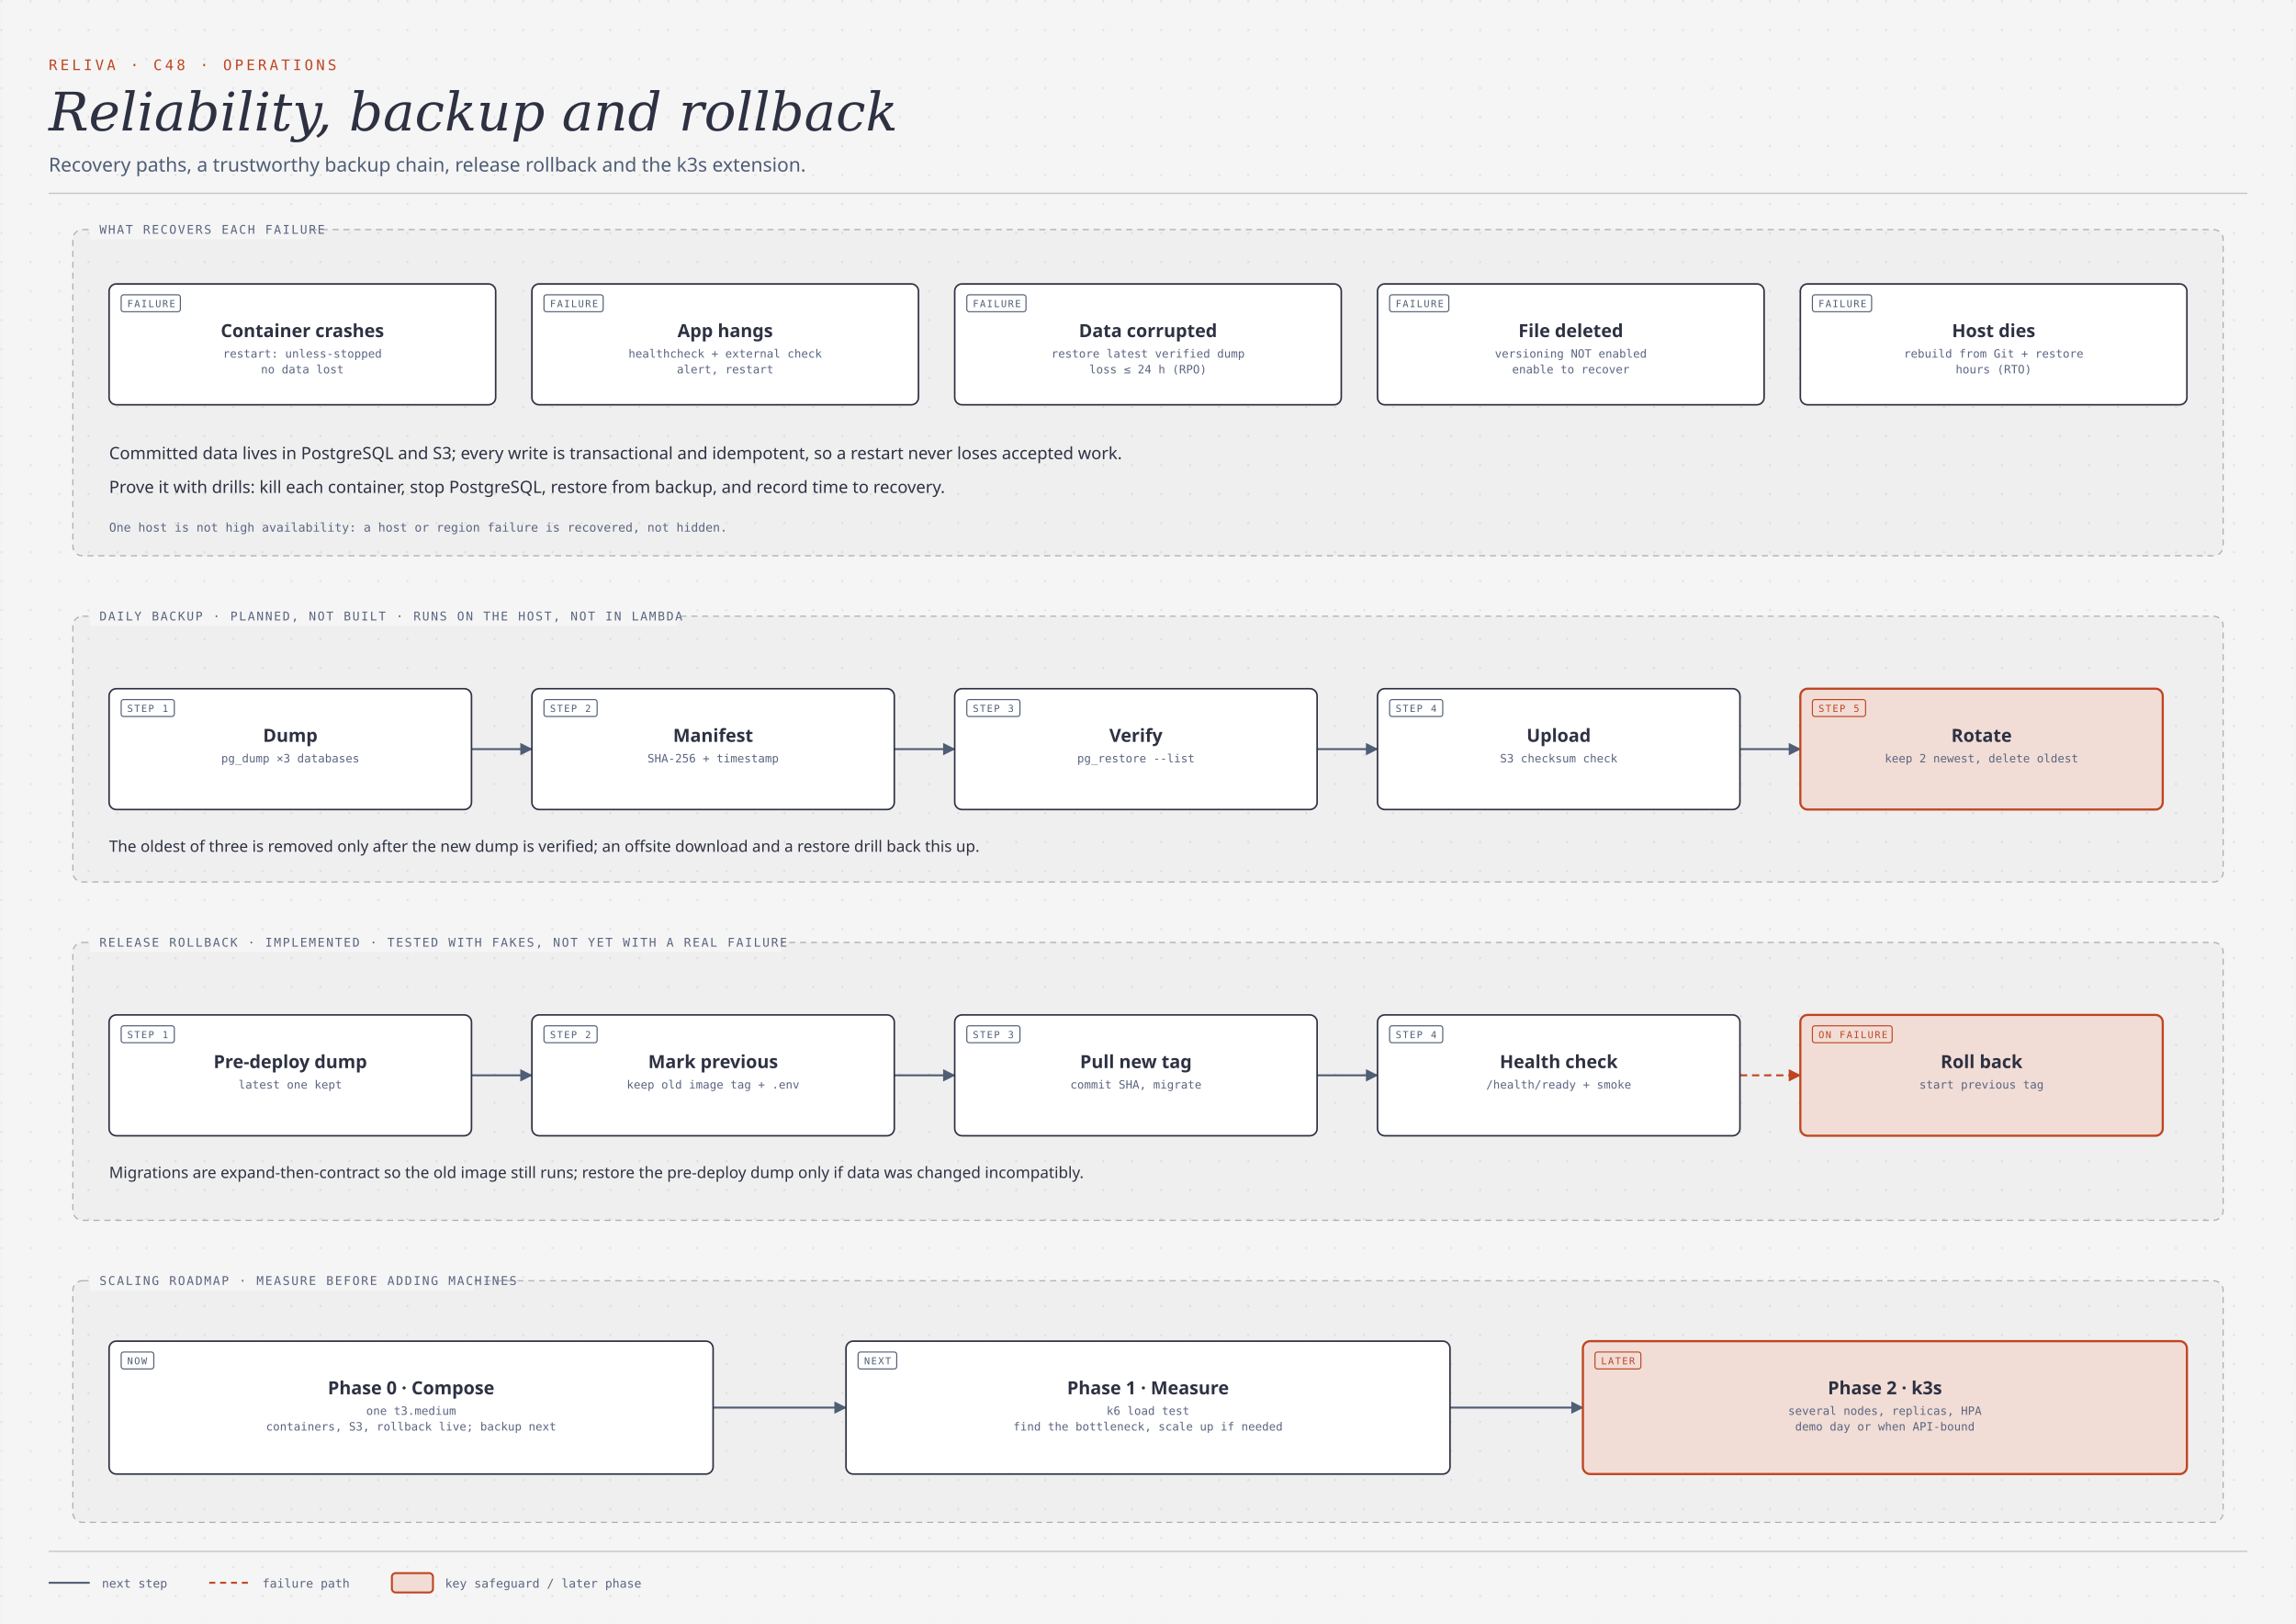
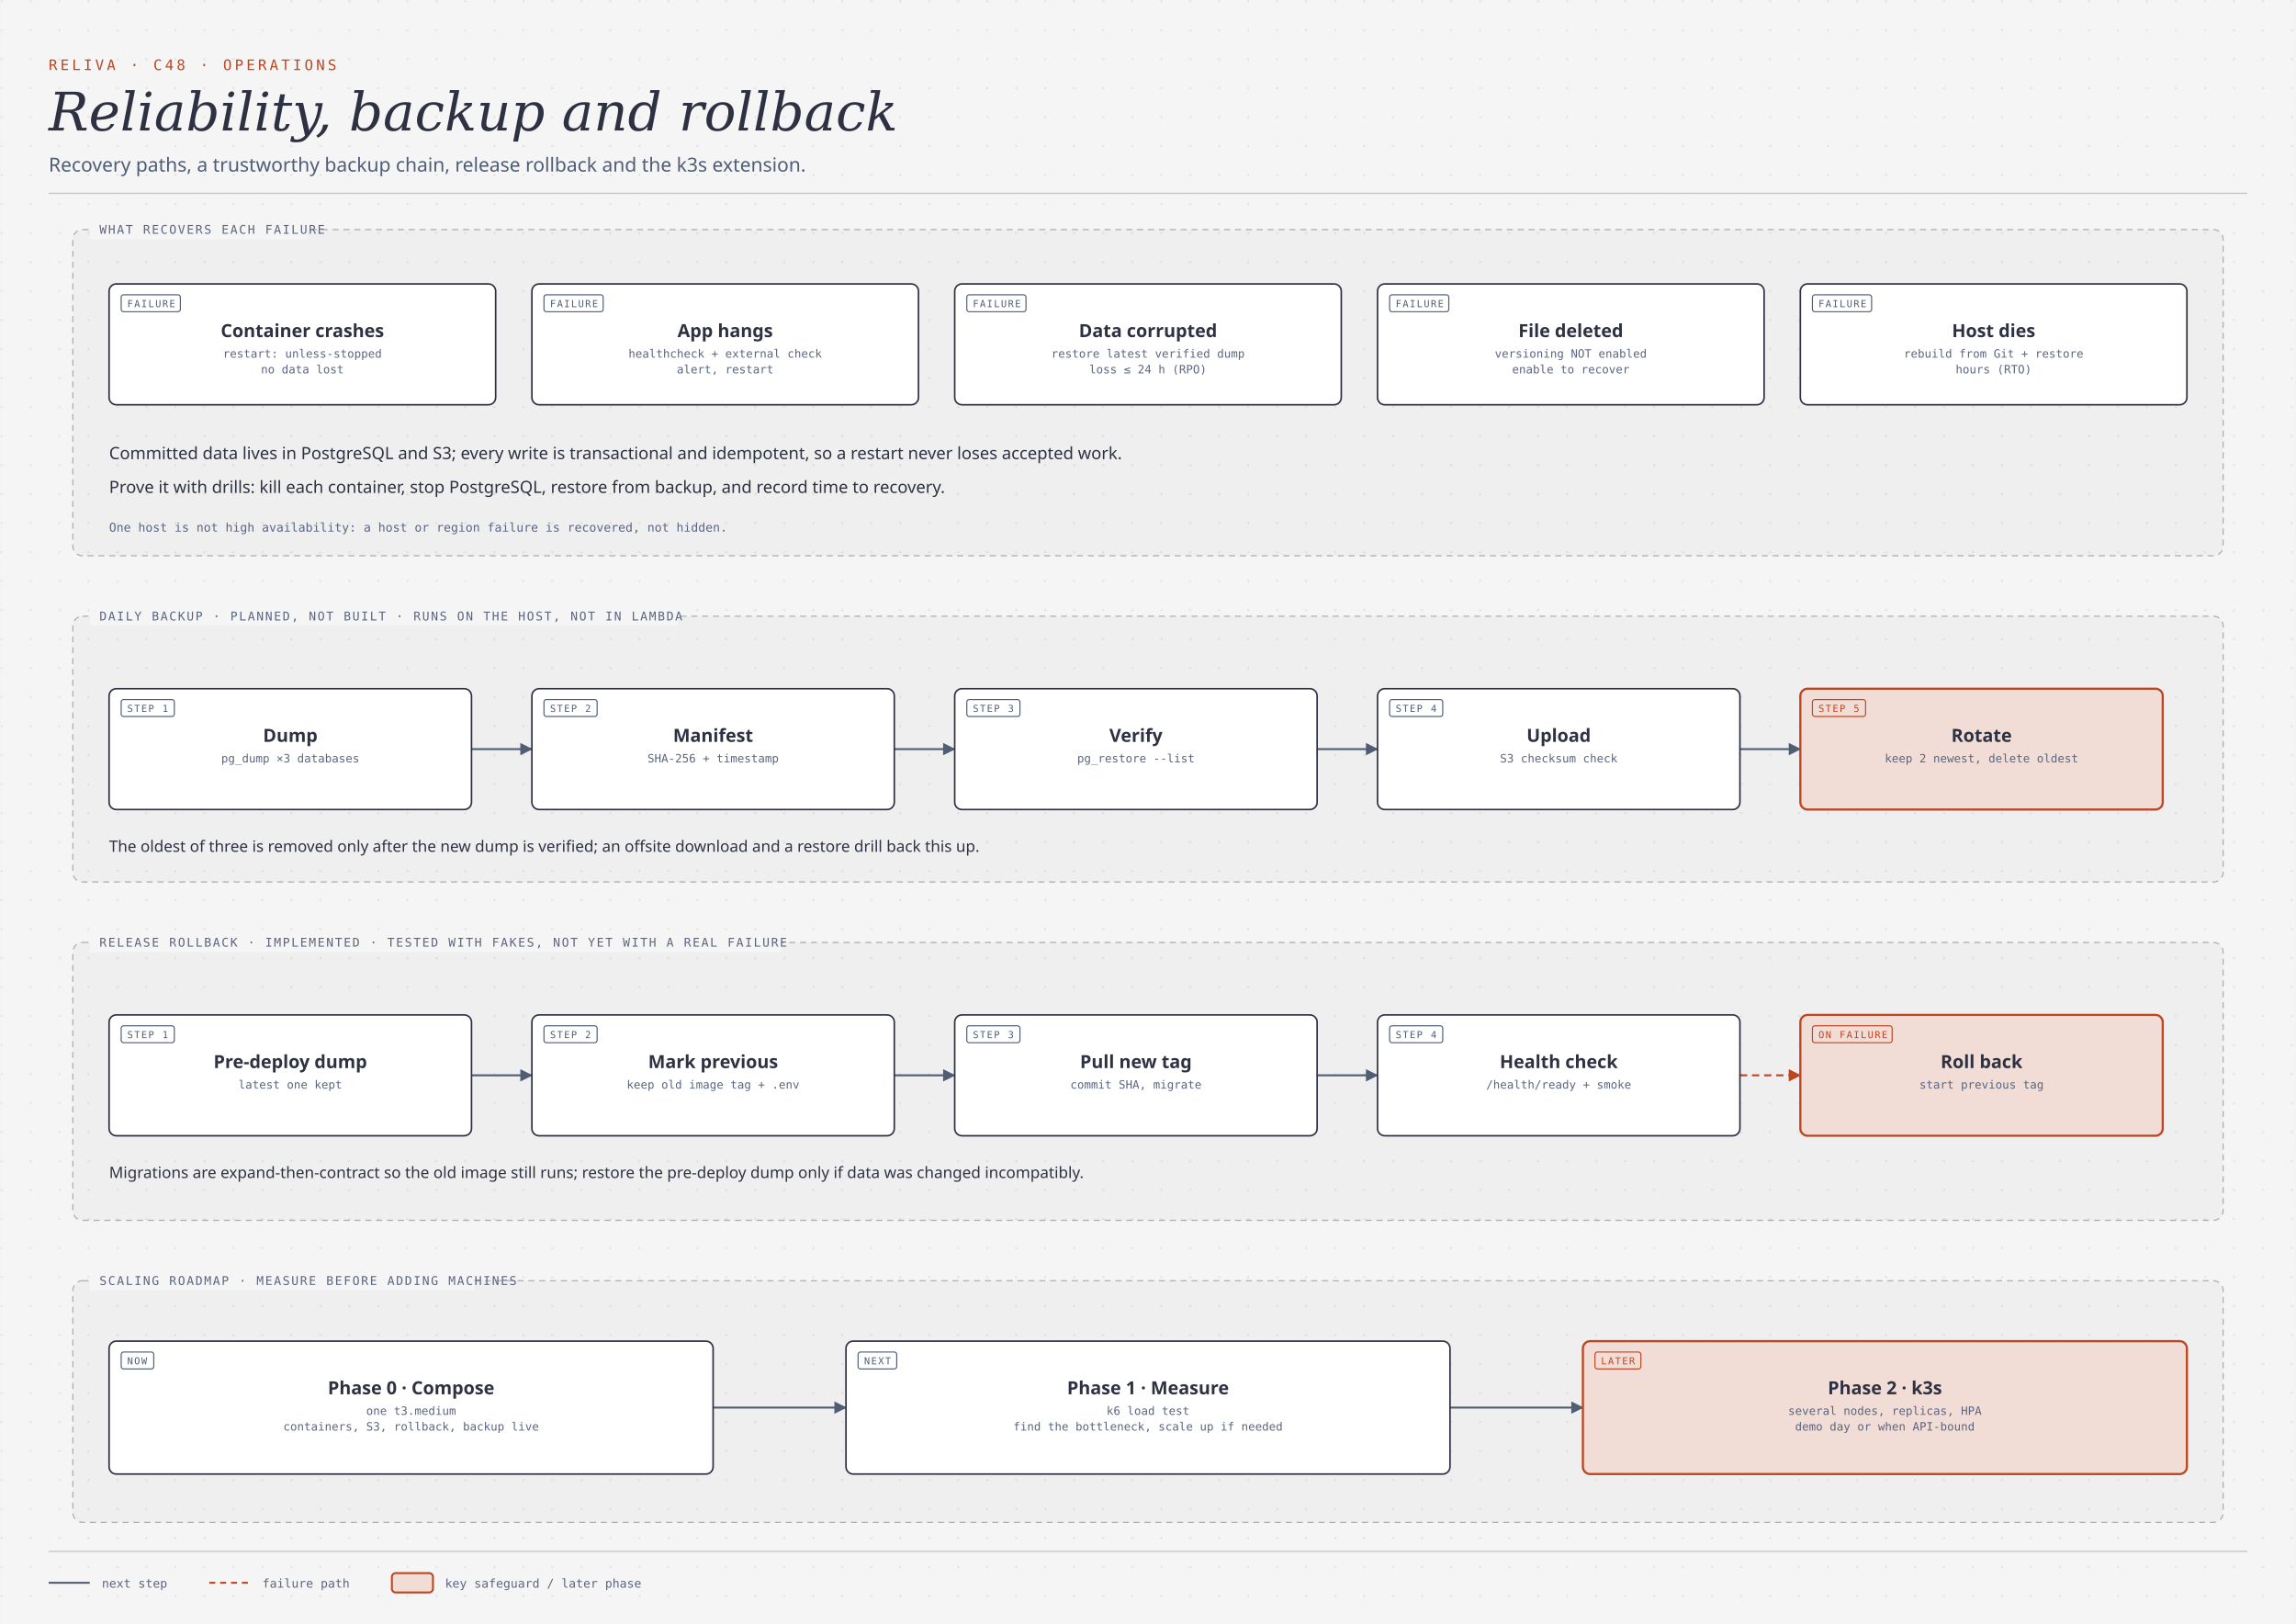
<svg xmlns="http://www.w3.org/2000/svg" width="420mm" height="297mm" viewBox="0 0 1900 1344" role="img">
  <defs>
    <marker id="ma" viewBox="0 0 10 10" refX="8.5" refY="5" markerWidth="8" markerHeight="8" orient="auto">
      <path d="M1 1 L9 5 L1 9 z" fill="#4f5d75" />
    </marker>
    <marker id="mc" viewBox="0 0 10 10" refX="8.5" refY="5" markerWidth="8" markerHeight="8" orient="auto">
      <path d="M1 1 L9 5 L1 9 z" fill="#bf4520" />
    </marker>
    <marker id="ml" viewBox="0 0 10 10" refX="8.5" refY="5" markerWidth="8" markerHeight="8" orient="auto">
      <path d="M1 1 L9 5 L1 9 z" fill="#2e5aa8" />
    </marker>
  </defs>
  <pattern id="dots" width="24" height="24" patternUnits="userSpaceOnUse">
    <circle cx="1" cy="1" r="0.9" fill="#2d3142" fill-opacity="0.10" />
  </pattern>
  <rect width="1900" height="1344" fill="#f5f5f5" />
  <rect width="1900" height="1344" fill="url(#dots)" />
  <text x="40" y="58" font-family="DejaVu Sans Mono" font-size="12" letter-spacing="2.4" fill="#bf4520">RELIVA · C48  ·  OPERATIONS</text>
  <text x="40" y="108" font-family="DejaVu Serif" font-style="italic" font-size="44" fill="#2d3142">Reliability, backup and rollback</text>
  <text x="40" y="142" font-family="Fira Sans" font-size="16" fill="#4f5d75">Recovery paths, a trustworthy backup chain, release rollback and the k3s extension.</text>
  <line x1="40" y1="160" x2="1860" y2="160" stroke="#2d3142" stroke-opacity="0.25" />
  <rect x="60" y="190" width="1780" height="270" rx="8" fill="rgba(45,49,66,0.03)" stroke="#2d3142" stroke-opacity="0.35" stroke-dasharray="5 4" />
  <rect x="74" y="182" width="179.8" height="16" fill="#f5f5f5" />
  <text x="82" y="193.5" font-family="DejaVu Sans Mono" font-size="10" letter-spacing="1.2" fill="#5a6580">WHAT RECOVERS EACH FAILURE</text>
  <rect x="60" y="510" width="1780" height="220" rx="8" fill="rgba(45,49,66,0.03)" stroke="#2d3142" stroke-opacity="0.35" stroke-dasharray="5 4" />
  <rect x="74" y="502" width="486.4" height="16" fill="#f5f5f5" />
  <text x="82" y="513.5" font-family="DejaVu Sans Mono" font-size="10" letter-spacing="1.2" fill="#5a6580">DAILY BACKUP · PLANNED, NOT BUILT · RUNS ON THE HOST, NOT IN LAMBDA</text>
  <rect x="60" y="780" width="1780" height="230" rx="8" fill="rgba(45,49,66,0.03)" stroke="#2d3142" stroke-opacity="0.35" stroke-dasharray="5 4" />
  <rect x="74" y="772" width="572.8" height="16" fill="#f5f5f5" />
  <text x="82" y="783.5" font-family="DejaVu Sans Mono" font-size="10" letter-spacing="1.2" fill="#5a6580">RELEASE ROLLBACK · IMPLEMENTED · TESTED WITH FAKES, NOT YET WITH A REAL FAILURE</text>
  <rect x="60" y="1060" width="1780" height="200" rx="8" fill="rgba(45,49,66,0.03)" stroke="#2d3142" stroke-opacity="0.35" stroke-dasharray="5 4" />
  <rect x="74" y="1052" width="318.4" height="16" fill="#f5f5f5" />
  <text x="82" y="1063.5" font-family="DejaVu Sans Mono" font-size="10" letter-spacing="1.2" fill="#5a6580">SCALING ROADMAP · MEASURE BEFORE ADDING MACHINES</text>
  <path d="M390,620 H440" fill="none" stroke="#4f5d75" stroke-width="1.6" stroke-linejoin="round" marker-end="url(#ma)" />
  <path d="M740,620 H790" fill="none" stroke="#4f5d75" stroke-width="1.6" stroke-linejoin="round" marker-end="url(#ma)" />
  <path d="M1090,620 H1140" fill="none" stroke="#4f5d75" stroke-width="1.6" stroke-linejoin="round" marker-end="url(#ma)" />
  <path d="M1440,620 H1490" fill="none" stroke="#4f5d75" stroke-width="1.6" stroke-linejoin="round" marker-end="url(#ma)" />
  <path d="M390,890 H440" fill="none" stroke="#4f5d75" stroke-width="1.6" stroke-linejoin="round" marker-end="url(#ma)" />
  <path d="M740,890 H790" fill="none" stroke="#4f5d75" stroke-width="1.6" stroke-linejoin="round" marker-end="url(#ma)" />
  <path d="M1090,890 H1140" fill="none" stroke="#4f5d75" stroke-width="1.6" stroke-linejoin="round" marker-end="url(#ma)" />
  <path d="M1440,890 H1490" fill="none" stroke="#bf4520" stroke-width="1.6" stroke-dasharray="6 4" stroke-linejoin="round" marker-end="url(#mc)" />
  <path d="M590,1165 H700" fill="none" stroke="#4f5d75" stroke-width="1.6" stroke-linejoin="round" marker-end="url(#ma)" />
  <path d="M1200,1165 H1310" fill="none" stroke="#4f5d75" stroke-width="1.6" stroke-linejoin="round" marker-end="url(#ma)" />
  <rect x="90" y="235" width="320" height="100" rx="6" fill="#f5f5f5" />
  <rect x="90" y="235" width="320" height="100" rx="6" fill="#ffffff" stroke="#2d3142" stroke-width="1.3" />
  <rect x="100" y="244" width="49" height="14" rx="2" fill="none" stroke="#4f5d75" stroke-width="0.9" />
  <text x="105" y="254.2" font-family="DejaVu Sans Mono" font-size="8" letter-spacing="1" fill="#4f5d75">FAILURE</text>
  <text x="250.0" y="279" text-anchor="middle" font-family="Fira Sans" font-weight="600" font-size="15" fill="#2d3142">Container crashes</text>
  <text x="250.0" y="296" text-anchor="middle" font-family="DejaVu Sans Mono" font-size="9.5" fill="#5a6580">restart: unless-stopped</text>
  <text x="250.0" y="309" text-anchor="middle" font-family="DejaVu Sans Mono" font-size="9.5" fill="#5a6580">no data lost</text>
  <rect x="440" y="235" width="320" height="100" rx="6" fill="#f5f5f5" />
  <rect x="440" y="235" width="320" height="100" rx="6" fill="#ffffff" stroke="#2d3142" stroke-width="1.3" />
  <rect x="450" y="244" width="49" height="14" rx="2" fill="none" stroke="#4f5d75" stroke-width="0.9" />
  <text x="455" y="254.2" font-family="DejaVu Sans Mono" font-size="8" letter-spacing="1" fill="#4f5d75">FAILURE</text>
  <text x="600.0" y="279" text-anchor="middle" font-family="Fira Sans" font-weight="600" font-size="15" fill="#2d3142">App hangs</text>
  <text x="600.0" y="296" text-anchor="middle" font-family="DejaVu Sans Mono" font-size="9.5" fill="#5a6580">healthcheck + external check</text>
  <text x="600.0" y="309" text-anchor="middle" font-family="DejaVu Sans Mono" font-size="9.5" fill="#5a6580">alert, restart</text>
  <rect x="790" y="235" width="320" height="100" rx="6" fill="#f5f5f5" />
  <rect x="790" y="235" width="320" height="100" rx="6" fill="#ffffff" stroke="#2d3142" stroke-width="1.3" />
  <rect x="800" y="244" width="49" height="14" rx="2" fill="none" stroke="#4f5d75" stroke-width="0.9" />
  <text x="805" y="254.2" font-family="DejaVu Sans Mono" font-size="8" letter-spacing="1" fill="#4f5d75">FAILURE</text>
  <text x="950.0" y="279" text-anchor="middle" font-family="Fira Sans" font-weight="600" font-size="15" fill="#2d3142">Data corrupted</text>
  <text x="950.0" y="296" text-anchor="middle" font-family="DejaVu Sans Mono" font-size="9.5" fill="#5a6580">restore latest verified dump</text>
  <text x="950.0" y="309" text-anchor="middle" font-family="DejaVu Sans Mono" font-size="9.5" fill="#5a6580">loss ≤ 24 h (RPO)</text>
  <rect x="1140" y="235" width="320" height="100" rx="6" fill="#f5f5f5" />
  <rect x="1140" y="235" width="320" height="100" rx="6" fill="#ffffff" stroke="#2d3142" stroke-width="1.3" />
  <rect x="1150" y="244" width="49" height="14" rx="2" fill="none" stroke="#4f5d75" stroke-width="0.9" />
  <text x="1155" y="254.2" font-family="DejaVu Sans Mono" font-size="8" letter-spacing="1" fill="#4f5d75">FAILURE</text>
  <text x="1300.0" y="279" text-anchor="middle" font-family="Fira Sans" font-weight="600" font-size="15" fill="#2d3142">File deleted</text>
  <text x="1300.0" y="296" text-anchor="middle" font-family="DejaVu Sans Mono" font-size="9.5" fill="#5a6580">versioning NOT enabled</text>
  <text x="1300.0" y="309" text-anchor="middle" font-family="DejaVu Sans Mono" font-size="9.5" fill="#5a6580">enable to recover</text>
  <rect x="1490" y="235" width="320" height="100" rx="6" fill="#f5f5f5" />
  <rect x="1490" y="235" width="320" height="100" rx="6" fill="#ffffff" stroke="#2d3142" stroke-width="1.3" />
  <rect x="1500" y="244" width="49" height="14" rx="2" fill="none" stroke="#4f5d75" stroke-width="0.9" />
  <text x="1505" y="254.2" font-family="DejaVu Sans Mono" font-size="8" letter-spacing="1" fill="#4f5d75">FAILURE</text>
  <text x="1650.0" y="279" text-anchor="middle" font-family="Fira Sans" font-weight="600" font-size="15" fill="#2d3142">Host dies</text>
  <text x="1650.0" y="296" text-anchor="middle" font-family="DejaVu Sans Mono" font-size="9.5" fill="#5a6580">rebuild from Git + restore</text>
  <text x="1650.0" y="309" text-anchor="middle" font-family="DejaVu Sans Mono" font-size="9.5" fill="#5a6580">hours (RTO)</text>
  <rect x="90" y="570" width="300" height="100" rx="6" fill="#f5f5f5" />
  <rect x="90" y="570" width="300" height="100" rx="6" fill="#ffffff" stroke="#2d3142" stroke-width="1.3" />
  <rect x="100" y="579" width="44" height="14" rx="2" fill="none" stroke="#4f5d75" stroke-width="0.9" />
  <text x="105" y="589.2" font-family="DejaVu Sans Mono" font-size="8" letter-spacing="1" fill="#4f5d75">STEP 1</text>
  <text x="240.0" y="614" text-anchor="middle" font-family="Fira Sans" font-weight="600" font-size="15" fill="#2d3142">Dump</text>
  <text x="240.0" y="631" text-anchor="middle" font-family="DejaVu Sans Mono" font-size="9.5" fill="#5a6580">pg_dump ×3 databases</text>
  <rect x="440" y="570" width="300" height="100" rx="6" fill="#f5f5f5" />
  <rect x="440" y="570" width="300" height="100" rx="6" fill="#ffffff" stroke="#2d3142" stroke-width="1.3" />
  <rect x="450" y="579" width="44" height="14" rx="2" fill="none" stroke="#4f5d75" stroke-width="0.9" />
  <text x="455" y="589.2" font-family="DejaVu Sans Mono" font-size="8" letter-spacing="1" fill="#4f5d75">STEP 2</text>
  <text x="590.0" y="614" text-anchor="middle" font-family="Fira Sans" font-weight="600" font-size="15" fill="#2d3142">Manifest</text>
  <text x="590.0" y="631" text-anchor="middle" font-family="DejaVu Sans Mono" font-size="9.5" fill="#5a6580">SHA-256 + timestamp</text>
  <rect x="790" y="570" width="300" height="100" rx="6" fill="#f5f5f5" />
  <rect x="790" y="570" width="300" height="100" rx="6" fill="#ffffff" stroke="#2d3142" stroke-width="1.3" />
  <rect x="800" y="579" width="44" height="14" rx="2" fill="none" stroke="#4f5d75" stroke-width="0.9" />
  <text x="805" y="589.2" font-family="DejaVu Sans Mono" font-size="8" letter-spacing="1" fill="#4f5d75">STEP 3</text>
  <text x="940.0" y="614" text-anchor="middle" font-family="Fira Sans" font-weight="600" font-size="15" fill="#2d3142">Verify</text>
  <text x="940.0" y="631" text-anchor="middle" font-family="DejaVu Sans Mono" font-size="9.5" fill="#5a6580">pg_restore --list</text>
  <rect x="1140" y="570" width="300" height="100" rx="6" fill="#f5f5f5" />
  <rect x="1140" y="570" width="300" height="100" rx="6" fill="#ffffff" stroke="#2d3142" stroke-width="1.3" />
  <rect x="1150" y="579" width="44" height="14" rx="2" fill="none" stroke="#4f5d75" stroke-width="0.9" />
  <text x="1155" y="589.2" font-family="DejaVu Sans Mono" font-size="8" letter-spacing="1" fill="#4f5d75">STEP 4</text>
  <text x="1290.0" y="614" text-anchor="middle" font-family="Fira Sans" font-weight="600" font-size="15" fill="#2d3142">Upload</text>
  <text x="1290.0" y="631" text-anchor="middle" font-family="DejaVu Sans Mono" font-size="9.5" fill="#5a6580">S3 checksum check</text>
  <rect x="1490" y="570" width="300" height="100" rx="6" fill="#f5f5f5" />
  <rect x="1490" y="570" width="300" height="100" rx="6" fill="#f1ddd6" stroke="#bf4520" stroke-width="1.8" />
  <rect x="1500" y="579" width="44" height="14" rx="2" fill="none" stroke="#bf4520" stroke-width="0.9" />
  <text x="1505" y="589.2" font-family="DejaVu Sans Mono" font-size="8" letter-spacing="1" fill="#bf4520">STEP 5</text>
  <text x="1640.0" y="614" text-anchor="middle" font-family="Fira Sans" font-weight="600" font-size="15" fill="#2d3142">Rotate</text>
  <text x="1640.0" y="631" text-anchor="middle" font-family="DejaVu Sans Mono" font-size="9.5" fill="#5a6580">keep 2 newest, delete oldest</text>
  <rect x="90" y="840" width="300" height="100" rx="6" fill="#f5f5f5" />
  <rect x="90" y="840" width="300" height="100" rx="6" fill="#ffffff" stroke="#2d3142" stroke-width="1.3" />
  <rect x="100" y="849" width="44" height="14" rx="2" fill="none" stroke="#4f5d75" stroke-width="0.9" />
  <text x="105" y="859.2" font-family="DejaVu Sans Mono" font-size="8" letter-spacing="1" fill="#4f5d75">STEP 1</text>
  <text x="240.0" y="884" text-anchor="middle" font-family="Fira Sans" font-weight="600" font-size="15" fill="#2d3142">Pre-deploy dump</text>
  <text x="240.0" y="901" text-anchor="middle" font-family="DejaVu Sans Mono" font-size="9.5" fill="#5a6580">latest one kept</text>
  <rect x="440" y="840" width="300" height="100" rx="6" fill="#f5f5f5" />
  <rect x="440" y="840" width="300" height="100" rx="6" fill="#ffffff" stroke="#2d3142" stroke-width="1.3" />
  <rect x="450" y="849" width="44" height="14" rx="2" fill="none" stroke="#4f5d75" stroke-width="0.9" />
  <text x="455" y="859.2" font-family="DejaVu Sans Mono" font-size="8" letter-spacing="1" fill="#4f5d75">STEP 2</text>
  <text x="590.0" y="884" text-anchor="middle" font-family="Fira Sans" font-weight="600" font-size="15" fill="#2d3142">Mark previous</text>
  <text x="590.0" y="901" text-anchor="middle" font-family="DejaVu Sans Mono" font-size="9.5" fill="#5a6580">keep old image tag + .env</text>
  <rect x="790" y="840" width="300" height="100" rx="6" fill="#f5f5f5" />
  <rect x="790" y="840" width="300" height="100" rx="6" fill="#ffffff" stroke="#2d3142" stroke-width="1.3" />
  <rect x="800" y="849" width="44" height="14" rx="2" fill="none" stroke="#4f5d75" stroke-width="0.9" />
  <text x="805" y="859.2" font-family="DejaVu Sans Mono" font-size="8" letter-spacing="1" fill="#4f5d75">STEP 3</text>
  <text x="940.0" y="884" text-anchor="middle" font-family="Fira Sans" font-weight="600" font-size="15" fill="#2d3142">Pull new tag</text>
  <text x="940.0" y="901" text-anchor="middle" font-family="DejaVu Sans Mono" font-size="9.5" fill="#5a6580">commit SHA, migrate</text>
  <rect x="1140" y="840" width="300" height="100" rx="6" fill="#f5f5f5" />
  <rect x="1140" y="840" width="300" height="100" rx="6" fill="#ffffff" stroke="#2d3142" stroke-width="1.3" />
  <rect x="1150" y="849" width="44" height="14" rx="2" fill="none" stroke="#4f5d75" stroke-width="0.9" />
  <text x="1155" y="859.2" font-family="DejaVu Sans Mono" font-size="8" letter-spacing="1" fill="#4f5d75">STEP 4</text>
  <text x="1290.0" y="884" text-anchor="middle" font-family="Fira Sans" font-weight="600" font-size="15" fill="#2d3142">Health check</text>
  <text x="1290.0" y="901" text-anchor="middle" font-family="DejaVu Sans Mono" font-size="9.5" fill="#5a6580">/health/ready + smoke</text>
  <rect x="1490" y="840" width="300" height="100" rx="6" fill="#f5f5f5" />
  <rect x="1490" y="840" width="300" height="100" rx="6" fill="#f1ddd6" stroke="#bf4520" stroke-width="1.8" />
  <rect x="1500" y="849" width="66" height="14" rx="2" fill="none" stroke="#bf4520" stroke-width="0.9" />
  <text x="1505" y="859.2" font-family="DejaVu Sans Mono" font-size="8" letter-spacing="1" fill="#bf4520">ON FAILURE</text>
  <text x="1640.0" y="884" text-anchor="middle" font-family="Fira Sans" font-weight="600" font-size="15" fill="#2d3142">Roll back</text>
  <text x="1640.0" y="901" text-anchor="middle" font-family="DejaVu Sans Mono" font-size="9.5" fill="#5a6580">start previous tag</text>
  <rect x="90" y="1110" width="500" height="110" rx="6" fill="#f5f5f5" />
  <rect x="90" y="1110" width="500" height="110" rx="6" fill="#ffffff" stroke="#2d3142" stroke-width="1.3" />
  <rect x="100" y="1119" width="27" height="14" rx="2" fill="none" stroke="#4f5d75" stroke-width="0.9" />
  <text x="105" y="1129.2" font-family="DejaVu Sans Mono" font-size="8" letter-spacing="1" fill="#4f5d75">NOW</text>
  <text x="340.0" y="1154" text-anchor="middle" font-family="Fira Sans" font-weight="600" font-size="15" fill="#2d3142">Phase 0 · Compose</text>
  <text x="340.0" y="1171" text-anchor="middle" font-family="DejaVu Sans Mono" font-size="9.5" fill="#5a6580">one t3.medium</text>
-   <text x="340.0" y="1184" text-anchor="middle" font-family="DejaVu Sans Mono" font-size="9.5" fill="#5a6580">containers, S3, rollback live; backup next</text>
+   <text x="340.0" y="1184" text-anchor="middle" font-family="DejaVu Sans Mono" font-size="9.5" fill="#5a6580">containers, S3, rollback, backup live</text>
  <rect x="700" y="1110" width="500" height="110" rx="6" fill="#f5f5f5" />
  <rect x="700" y="1110" width="500" height="110" rx="6" fill="#ffffff" stroke="#2d3142" stroke-width="1.3" />
  <rect x="710" y="1119" width="32" height="14" rx="2" fill="none" stroke="#4f5d75" stroke-width="0.9" />
  <text x="715" y="1129.2" font-family="DejaVu Sans Mono" font-size="8" letter-spacing="1" fill="#4f5d75">NEXT</text>
  <text x="950.0" y="1154" text-anchor="middle" font-family="Fira Sans" font-weight="600" font-size="15" fill="#2d3142">Phase 1 · Measure</text>
  <text x="950.0" y="1171" text-anchor="middle" font-family="DejaVu Sans Mono" font-size="9.5" fill="#5a6580">k6 load test</text>
  <text x="950.0" y="1184" text-anchor="middle" font-family="DejaVu Sans Mono" font-size="9.5" fill="#5a6580">find the bottleneck, scale up if needed</text>
  <rect x="1310" y="1110" width="500" height="110" rx="6" fill="#f5f5f5" />
  <rect x="1310" y="1110" width="500" height="110" rx="6" fill="#f1ddd6" stroke="#bf4520" stroke-width="1.8" />
  <rect x="1320" y="1119" width="38" height="14" rx="2" fill="none" stroke="#bf4520" stroke-width="0.9" />
  <text x="1325" y="1129.2" font-family="DejaVu Sans Mono" font-size="8" letter-spacing="1" fill="#bf4520">LATER</text>
  <text x="1560.0" y="1154" text-anchor="middle" font-family="Fira Sans" font-weight="600" font-size="15" fill="#2d3142">Phase 2 · k3s</text>
  <text x="1560.0" y="1171" text-anchor="middle" font-family="DejaVu Sans Mono" font-size="9.5" fill="#5a6580">several nodes, replicas, HPA</text>
  <text x="1560.0" y="1184" text-anchor="middle" font-family="DejaVu Sans Mono" font-size="9.5" fill="#5a6580">demo day or when API-bound</text>
  <text x="90" y="380" font-family="Fira Sans" font-size="14" fill="#2d3142">Committed data lives in PostgreSQL and S3; every write is transactional and idempotent, so a restart never loses accepted work.</text>
  <text x="90" y="408" font-family="Fira Sans" font-size="14" fill="#2d3142">Prove it with drills: kill each container, stop PostgreSQL, restore from backup, and record time to recovery.</text>
  <text x="90" y="440" font-family="DejaVu Sans Mono" font-size="10" fill="#5a6580">One host is not high availability: a host or region failure is recovered, not hidden.</text>
  <text x="90" y="705" font-family="Fira Sans" font-size="13" fill="#2d3142">The oldest of three is removed only after the new dump is verified; an offsite download and a restore drill back this up.</text>
  <text x="90" y="975" font-family="Fira Sans" font-size="13" fill="#2d3142">Migrations are expand-then-contract so the old image still runs; restore the pre-deploy dump only if data was changed incompatibly.</text>
  <line x1="40" y1="1284" x2="1860" y2="1284" stroke="#2d3142" stroke-opacity="0.25" />
  <line x1="40" y1="1310" x2="74" y2="1310" stroke="#4f5d75" stroke-width="1.6" />
  <text x="84" y="1314" font-family="DejaVu Sans Mono" font-size="10" fill="#5a6580">next step</text>
  <line x1="172.9" y1="1310" x2="206.9" y2="1310" stroke="#bf4520" stroke-width="1.6" stroke-dasharray="5 4" />
  <text x="216.9" y="1314" font-family="DejaVu Sans Mono" font-size="10" fill="#5a6580">failure path</text>
  <rect x="324.1" y="1302" width="34" height="16" rx="3" fill="#f1ddd6" stroke="#bf4520" stroke-width="1.6" />
  <text x="368.1" y="1314" font-family="DejaVu Sans Mono" font-size="10" fill="#5a6580">key safeguard / later phase</text>
</svg>
